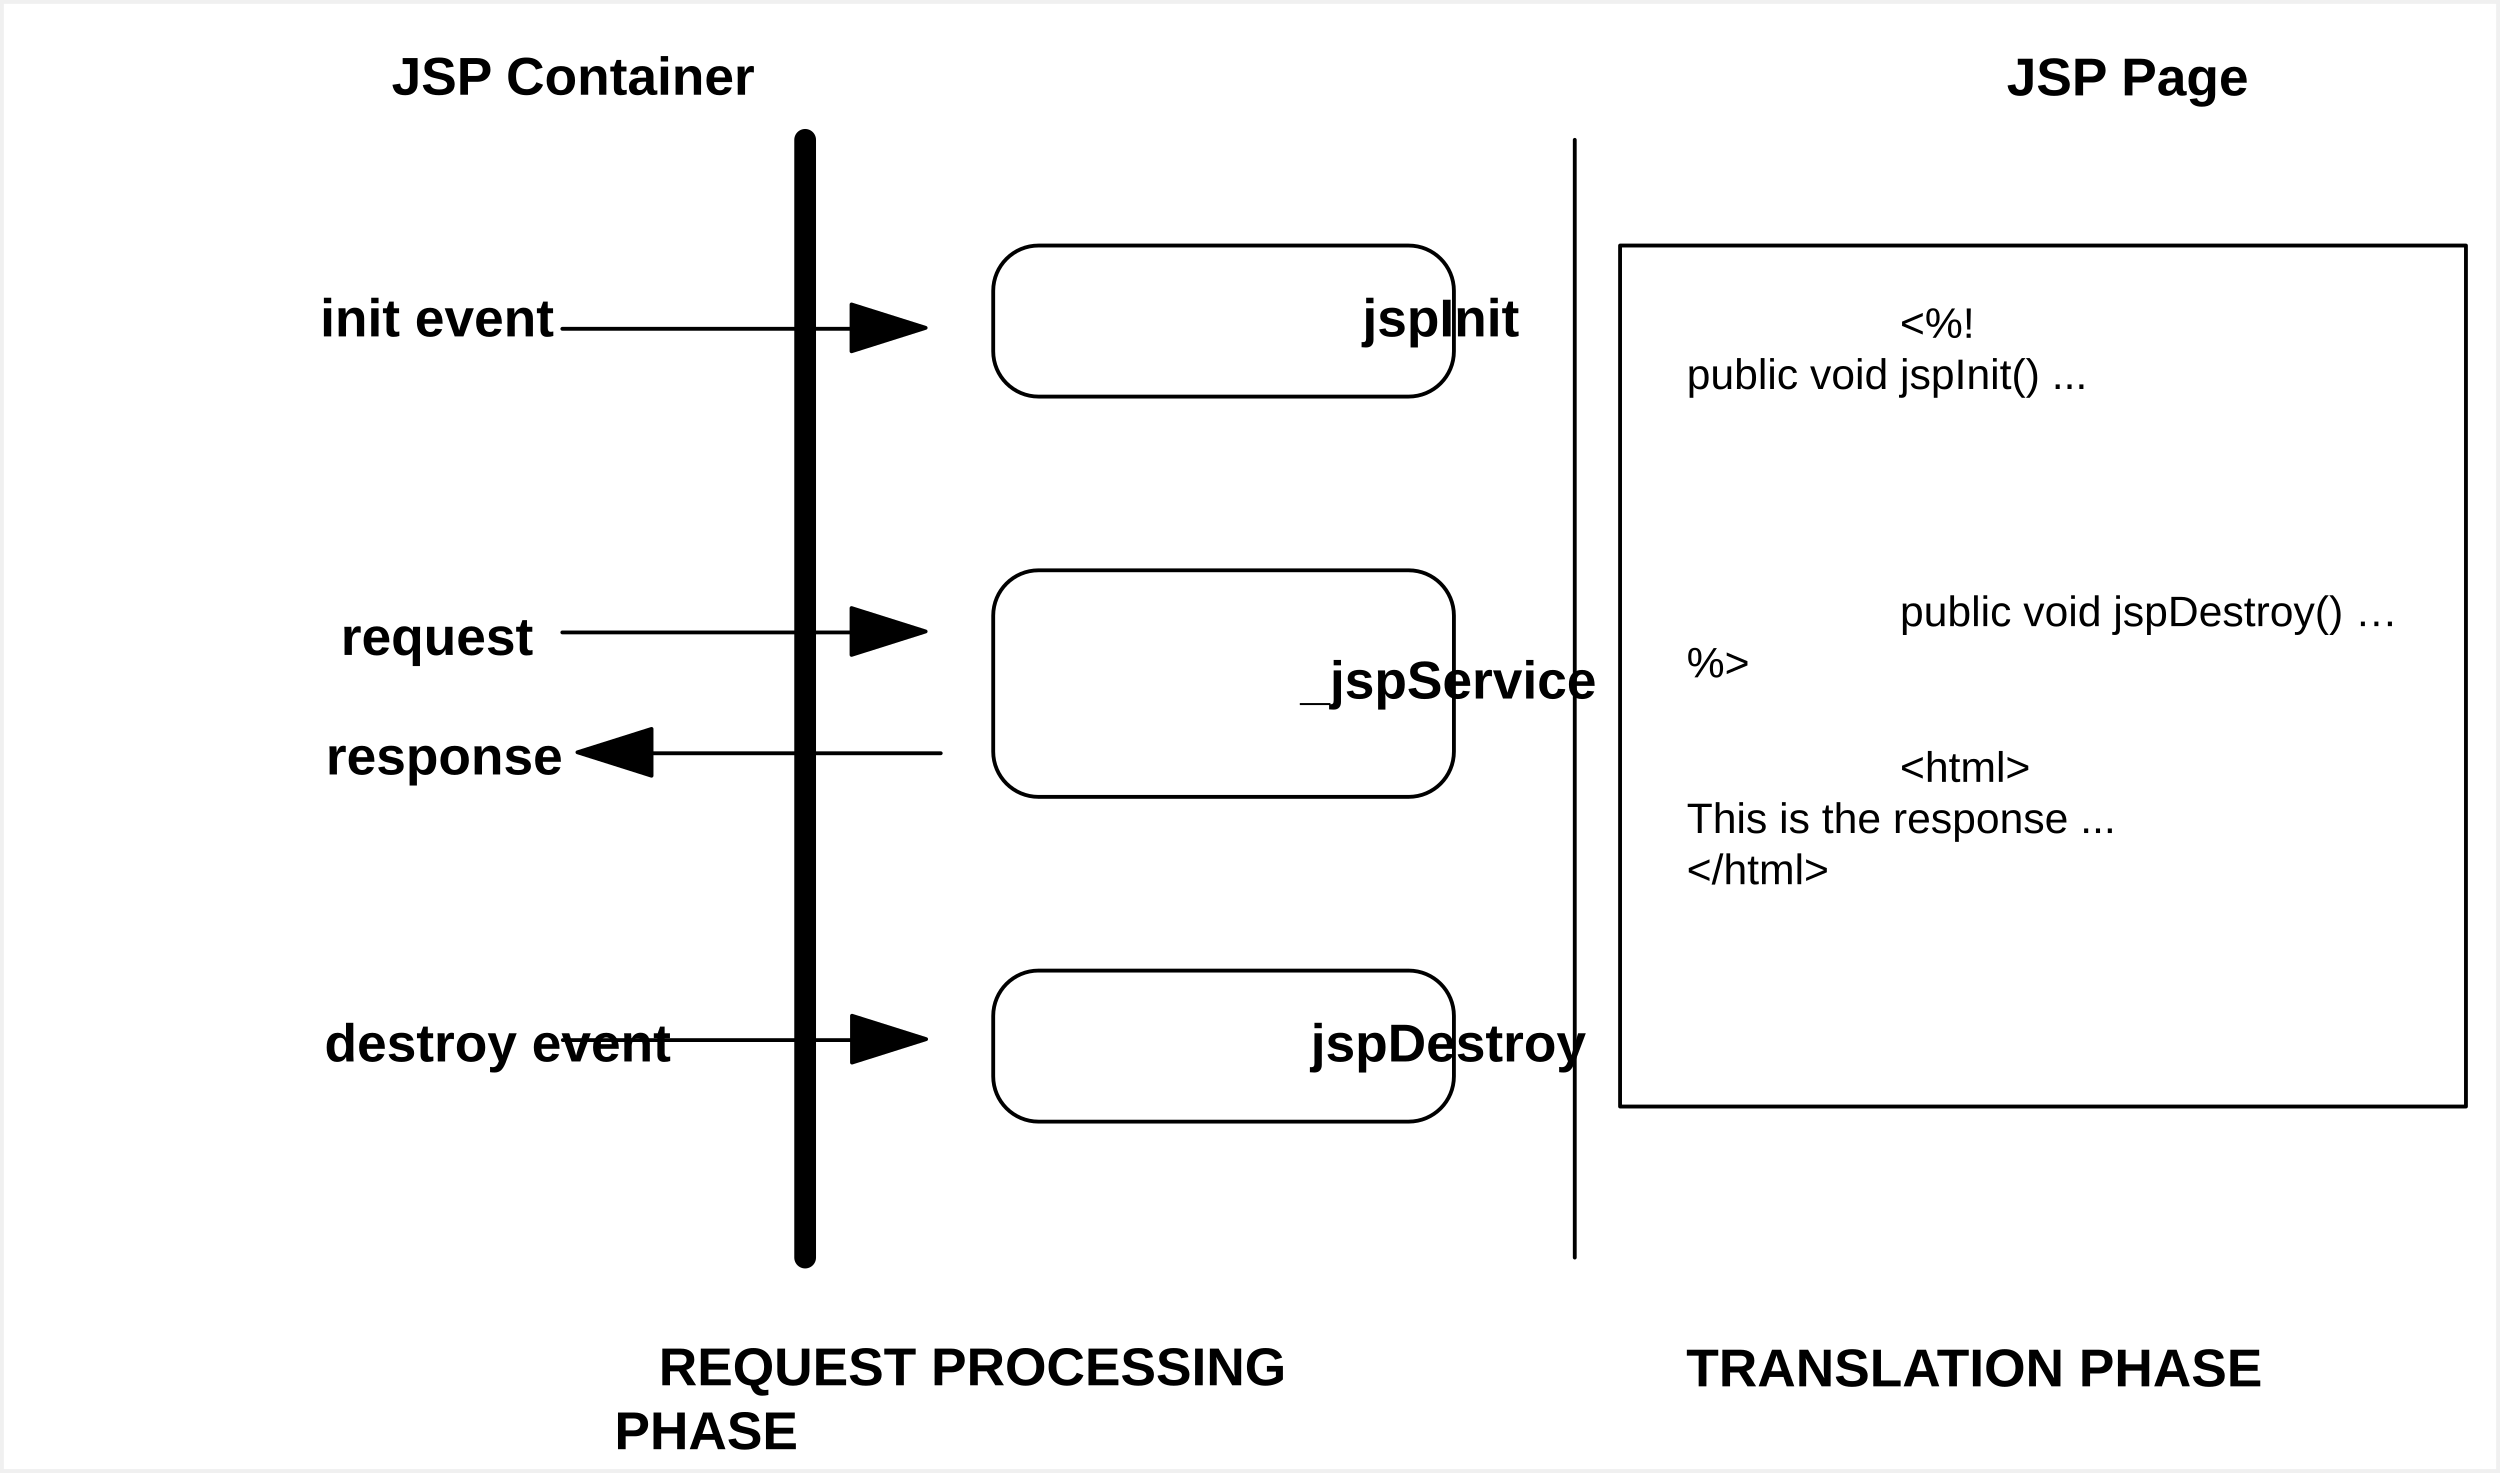
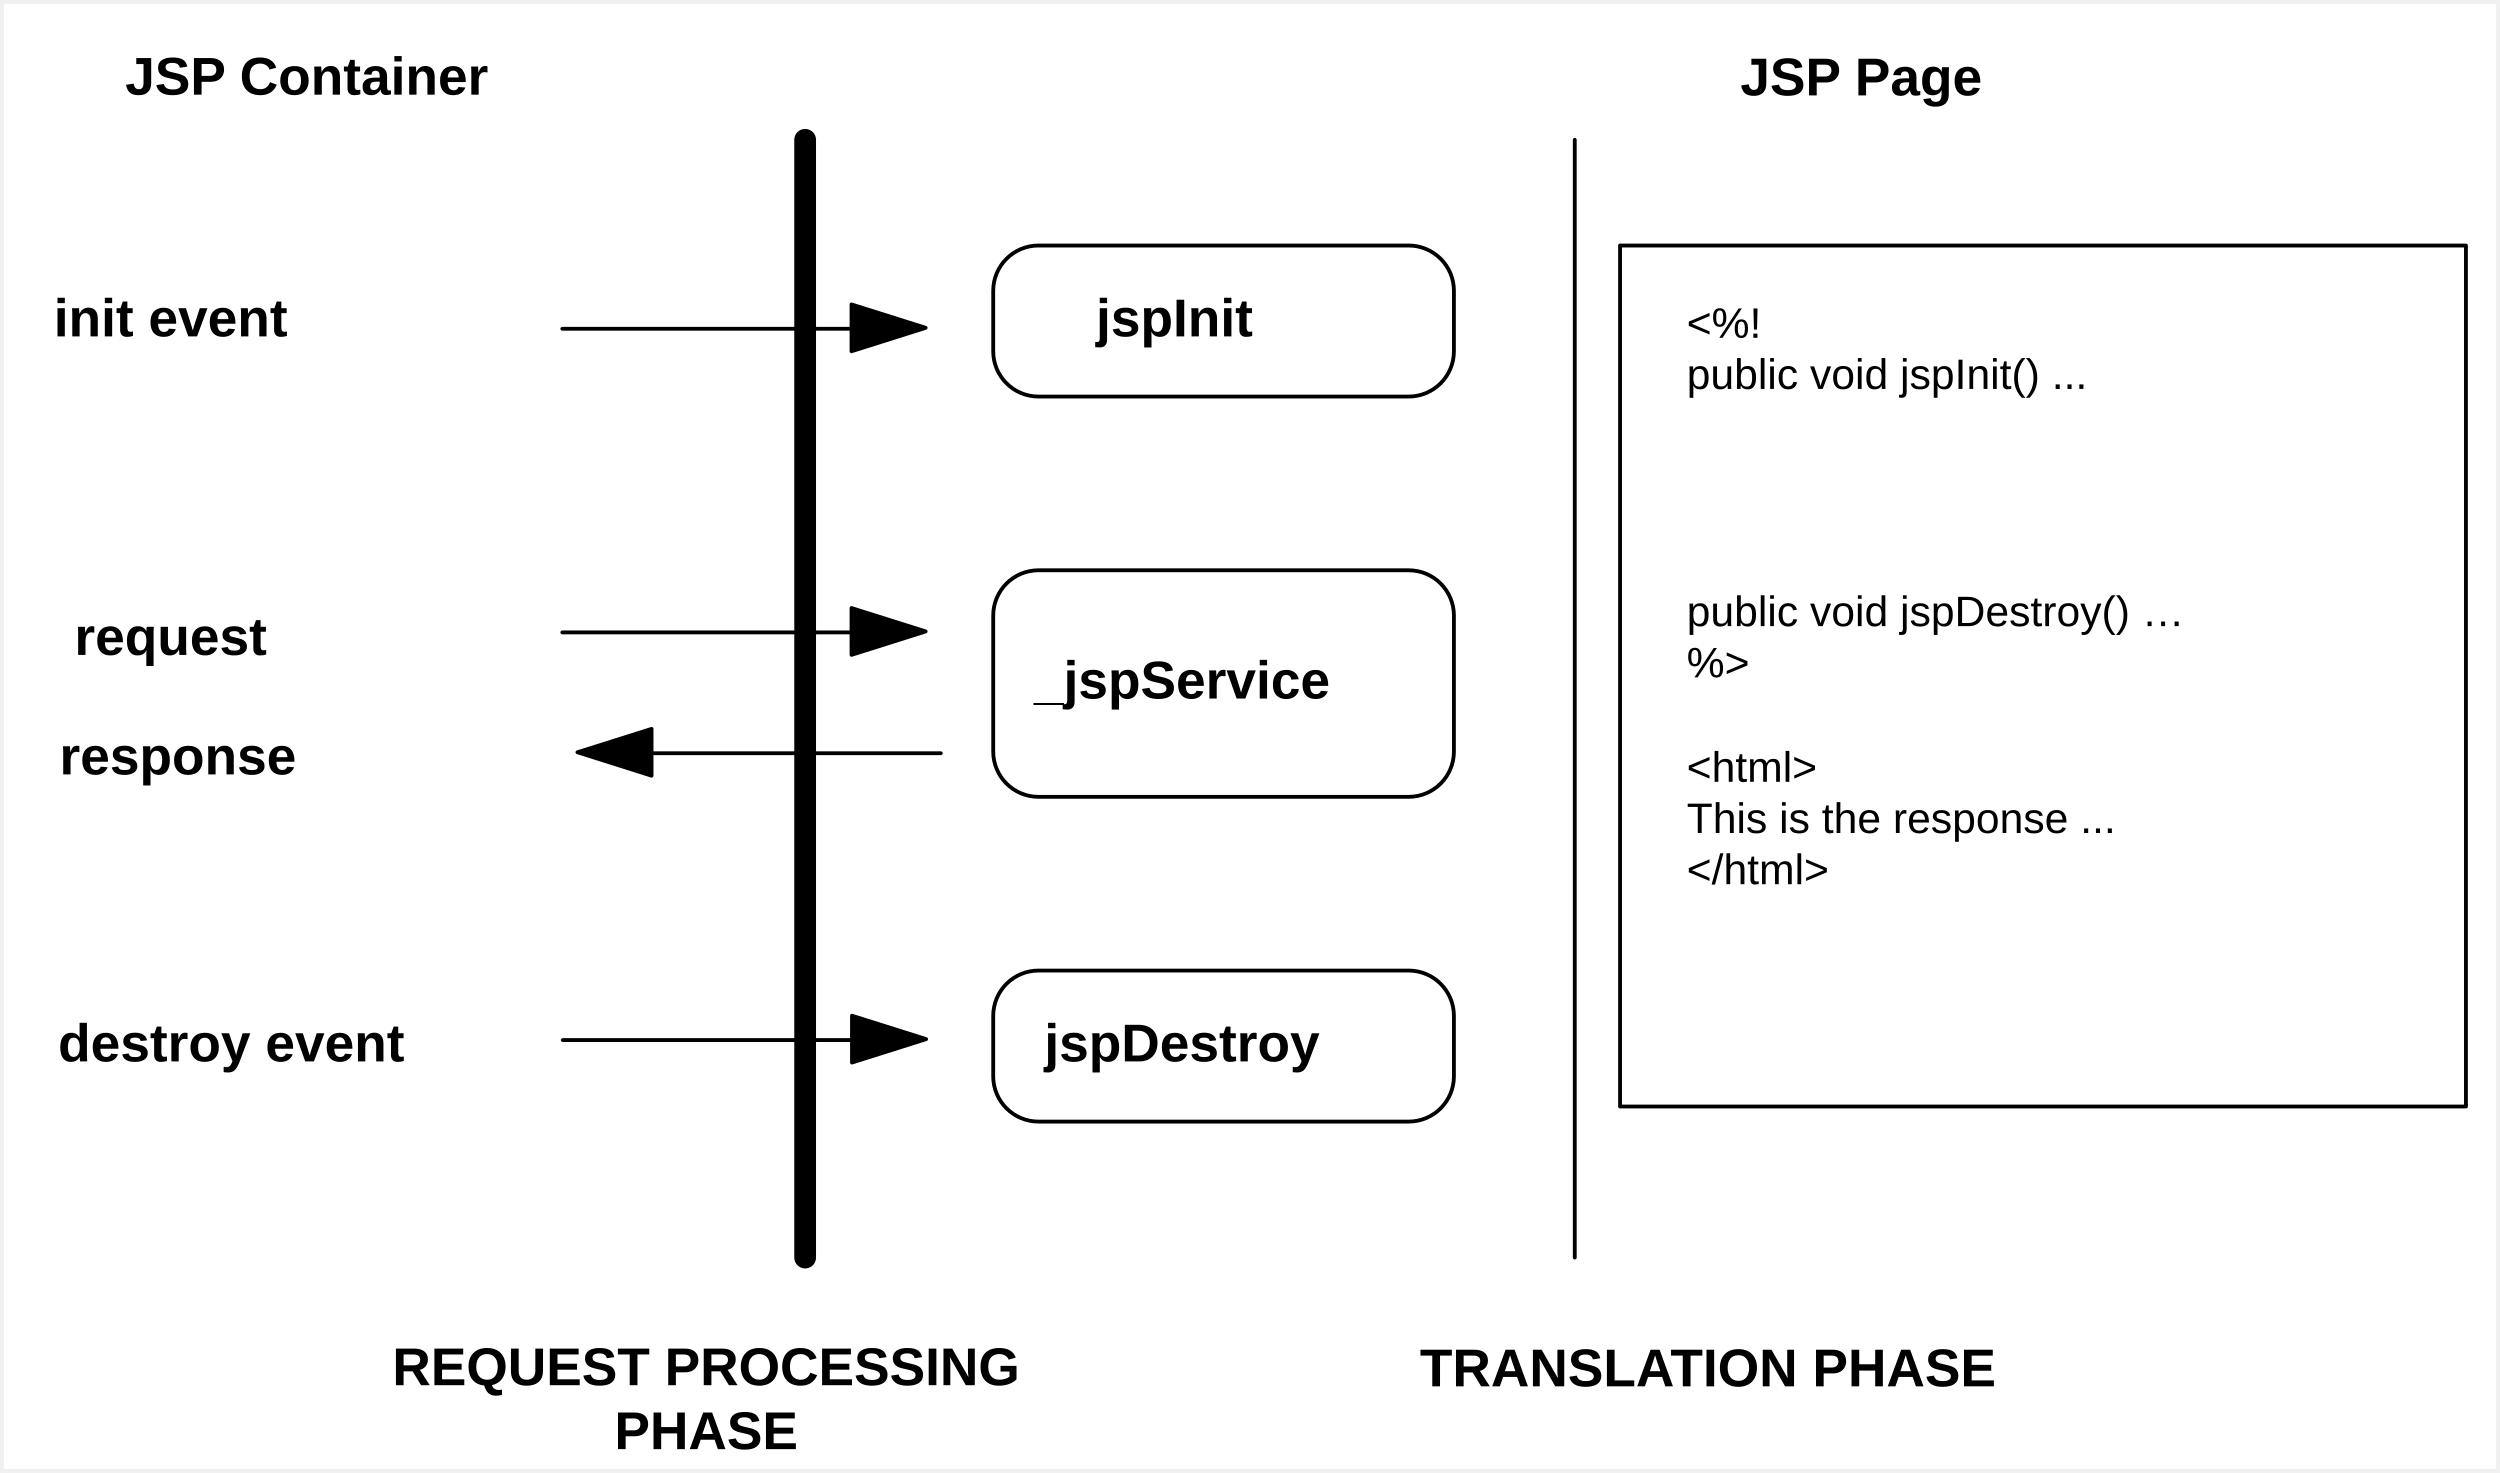
- <svg xmlns="http://www.w3.org/2000/svg" xmlns:ns1="http://schemas.microsoft.com/visio/2003/SVGExtensions/" xmlns:xlink="http://www.w3.org/1999/xlink" width="6.516in" height="3.839in" viewBox="0 0 469.157 276.401" xml:space="preserve" color-interpolation-filters="sRGB" class="st12">
-   <ns1:documentProperties ns1:langID="1040" ns1:metric="true" ns1:viewMarkup="false">
-     <ns1:userDefs>
-       <ns1:ud ns1:nameU="MBSAAddinOutlineVisible" ns1:prompt="" ns1:val="VT0(1):26" />
-     </ns1:userDefs>
-   </ns1:documentProperties>
-   <style type="text/css">
- 	
- 		.st1 {fill:#ffffff;stroke:none;stroke-linecap:round;stroke-linejoin:round;stroke-width:0.72}
- 		.st2 {fill:none;stroke:none;stroke-linecap:round;stroke-linejoin:round;stroke-width:0.72}
- 		.st3 {fill:#000000;font-family:Arial;font-size:0.833em;font-weight:bold}
- 		.st4 {font-size:1em}
- 		.st5 {stroke:#000000;stroke-linecap:round;stroke-linejoin:round;stroke-width:4.08}
- 		.st6 {stroke:#000000;stroke-linecap:round;stroke-linejoin:round;stroke-width:0.72}
- 		.st7 {marker-end:url(#mrkr13-30);stroke:#000000;stroke-linecap:round;stroke-linejoin:round;stroke-width:0.72}
- 		.st8 {fill:#000000;fill-opacity:1;stroke:#000000;stroke-opacity:1;stroke-width:0.222}
- 		.st9 {fill:#000000;stroke:#000000;stroke-linecap:round;stroke-linejoin:round;stroke-width:0.72}
- 		.st10 {fill:#ffffff;stroke:#000000;stroke-linecap:round;stroke-linejoin:round;stroke-width:0.72}
- 		.st11 {fill:#000000;font-family:Arial;font-size:0.667em}
- 		.st12 {fill:none;fill-rule:evenodd;font-size:12;overflow:visible;stroke-linecap:square;stroke-miterlimit:3}
- 	
- 	</style>
+ <svg xmlns="http://www.w3.org/2000/svg" xmlns:xlink="http://www.w3.org/1999/xlink" width="625.542" height="368.534" class="st12" color-interpolation-filters="sRGB" viewBox="0 0 469.157 276.401" xml:space="preserve">
+   <style type="text/css">.st1,.st2{fill:#fff;stroke:none;stroke-linecap:round;stroke-linejoin:round;stroke-width:.72}.st2{fill:none}.st3{fill:#000;font-family:Arial;font-size:.833em;font-weight:700}.st4{font-size:1em}.st5,.st6,.st7{stroke:#000;stroke-linecap:round;stroke-linejoin:round;stroke-width:4.08}.st6,.st7{stroke-width:.72}.st7{marker-end:url(#mrkr13-30)}.st10,.st8,.st9{stroke:#000}.st8,.st9{fill:#000}.st8{fill-opacity:1;stroke-opacity:1;stroke-width:.222}.st10,.st9{stroke-linecap:round;stroke-linejoin:round;stroke-width:.72}.st10{fill:#fff}.st11{fill:#000;font-family:Arial;font-size:.667em}.st12{fill:none;fill-rule:evenodd;font-size:12;overflow:visible;stroke-linecap:square;stroke-miterlimit:3}</style>
  <defs id="Markers">
    <g id="lend13">
-       <path d="M 3 1 L -0 0 L 3 -1 L 3 1 " style="stroke:none" />
+       <path d="M 3 1 L -0 0 L 3 -1 L 3 1" style="stroke:none" />
    </g>
-     <marker id="mrkr13-30" class="st8" ns1:arrowType="13" ns1:arrowSize="2" ns1:setback="13.5" refX="-13.5" orient="auto" markerUnits="strokeWidth">
-       <use xlink:href="#lend13" transform="scale(-4.5,-4.5) " />
+     <marker id="mrkr13-30" class="st8" markerUnits="strokeWidth" orient="auto" refX="-13.5">
+       <use transform="scale(-4.5,-4.5)" xlink:href="#lend13" />
    </marker>
  </defs>
-   <g ns1:mID="0" ns1:index="1" ns1:groupContext="foregroundPage">
-     <ns1:pageProperties ns1:drawingScale="0.0393701" ns1:pageScale="0.0393701" ns1:drawingUnits="24" ns1:shadowOffsetX="8.50394" ns1:shadowOffsetY="-8.50394" />
-     <g id="shape139-1" ns1:mID="139" ns1:groupContext="shape" transform="translate(0.72,-0.72)">
-       <rect x="0" y="1.44" width="467.717" height="274.961" class="st1" />
+   <g>
+     <g id="shape139-1" transform="translate(0.72,-0.72)">
+       <rect width="467.717" height="274.961" x="0" y="1.44" class="st1" />
    </g>
-     <g id="shape11-3" ns1:mID="11" ns1:groupContext="shape" transform="translate(318.073,-252.876)">
-       <ns1:textBlock ns1:margins="rect(4,4,4,4)" ns1:tabSpace="42.5197" />
-       <ns1:textRect cx="31.309" cy="267.769" width="62.62" height="17.263" />
-       <rect x="0" y="259.138" width="62.617" height="17.263" class="st2" />
-       <text x="8.52" y="270.77" class="st3" ns1:langID="1040">
-         <ns1:paragraph ns1:horizAlign="1" />
-         <ns1:tabList />JSP Page</text>
+     <g id="shape11-3" transform="translate(318.073,-252.876)">
+       <rect width="62.617" height="17.263" x="0" y="259.138" class="st2" />
+       <text x="8.52" y="270.77" class="st3">JSP Page</text>
    </g>
-     <g id="shape12-6" ns1:mID="12" ns1:groupContext="shape" transform="translate(258.418,-10.6094)">
-       <ns1:textBlock ns1:margins="rect(4,4,4,4)" ns1:tabSpace="42.5197" />
-       <ns1:textRect cx="62.49" cy="267.769" width="124.98" height="17.263" />
-       <rect x="0" y="259.138" width="124.98" height="17.263" class="st2" />
-       <text x="8.04" y="270.77" class="st3" ns1:langID="1040">
-         <ns1:paragraph ns1:horizAlign="1" />
-         <ns1:tabList />TRANSLATION PHASE</text>
+     <g id="shape12-6" transform="translate(258.418,-10.6094)">
+       <rect width="124.98" height="17.263" x="0" y="259.138" class="st2" />
+       <text x="8.04" y="270.77" class="st3">TRANSLATION PHASE</text>
    </g>
-     <g id="shape144-9" ns1:mID="144" ns1:groupContext="shape" transform="translate(68.7515,-1.91409)">
-       <ns1:textBlock ns1:margins="rect(4,4,4,4)" ns1:tabSpace="42.5197" />
-       <ns1:textRect cx="63.779" cy="264.871" width="127.56" height="23.06" />
-       <rect x="0" y="253.341" width="127.559" height="23.06" class="st2" />
-       <text x="4.88" y="261.87" class="st3" ns1:langID="1040">
-         <ns1:paragraph ns1:horizAlign="1" />
-         <ns1:tabList />REQUEST PROCESSING <ns1:newlineChar />
-         <tspan x="46.55" dy="1.2em" class="st4">PHASE</tspan>
+     <g id="shape144-9" transform="translate(68.7515,-1.91409)">
+       <rect width="127.559" height="23.06" x="0" y="253.341" class="st2" />
+       <text x="4.88" y="261.87" class="st3">REQUEST PROCESSING <tspan x="46.55" class="st4" dy="1.2em">PHASE</tspan>
      </text>
    </g>
-     <g id="shape1-13" ns1:mID="1" ns1:groupContext="shape" transform="translate(427.496,235.996) rotate(90) scale(-1,1)">
+     <g id="shape1-13" transform="translate(427.496,235.996) rotate(90) scale(-1,1)">
      <path d="M0 276.4 L209.76 276.4" class="st5" />
    </g>
-     <g id="shape2-16" ns1:mID="2" ns1:groupContext="shape" transform="translate(3.55465,-253.003)">
-       <ns1:textBlock ns1:margins="rect(4,4,4,4)" ns1:tabSpace="42.5197" />
-       <ns1:textRect cx="54.113" cy="267.769" width="108.23" height="17.263" />
-       <rect x="0" y="259.138" width="108.227" height="17.263" class="st2" />
-       <text x="19.94" y="270.77" class="st3" ns1:langID="1040">
-         <ns1:paragraph ns1:horizAlign="1" />
-         <ns1:tabList />JSP Container</text>
+     <g id="shape2-16" transform="translate(3.55465,-253.003)">
+       <rect width="108.227" height="17.263" x="0" y="259.138" class="st2" />
+       <text x="19.94" y="270.77" class="st3">JSP Container</text>
    </g>
-     <g id="shape3-19" ns1:mID="3" ns1:groupContext="shape" transform="translate(571.924,235.996) rotate(90) scale(-1,1)">
+     <g id="shape3-19" transform="translate(571.924,235.996) rotate(90) scale(-1,1)">
      <path d="M0 276.4 L209.76 276.4" class="st6" />
    </g>
-     <g id="shape4-22" ns1:mID="4" ns1:groupContext="shape" transform="translate(3.55465,-207.649)">
-       <ns1:textBlock ns1:margins="rect(4,4,4,4)" ns1:tabSpace="42.5197" />
-       <ns1:textRect cx="28.474" cy="267.769" width="56.95" height="17.263" />
-       <rect x="0" y="259.138" width="56.948" height="17.263" class="st2" />
-       <text x="6.53" y="270.77" class="st3" ns1:langID="1040">
-         <ns1:paragraph ns1:horizAlign="1" />
-         <ns1:tabList />init event</text>
+     <g id="shape4-22" transform="translate(3.55465,-207.649)">
+       <rect width="56.948" height="17.263" x="0" y="259.138" class="st2" />
+       <text x="6.53" y="270.77" class="st3">init event</text>
    </g>
-     <g id="shape5-25" ns1:mID="5" ns1:groupContext="shape" transform="translate(105.526,395.076) scale(1,-1)">
+     <g id="shape5-25" transform="translate(105.526,395.076) scale(1,-1)">
      <path d="M0 276.4 L58.3 276.4" class="st7" />
    </g>
-     <g id="shape6-31" ns1:mID="6" ns1:groupContext="shape" transform="translate(436.199,114.106) rotate(90)">
+     <g id="shape6-31" transform="translate(436.199,114.106) rotate(90)">
      <path d="M8.79 276.4 L0 276.4 L4.39 262.49 L8.79 276.4 Z" class="st9" />
    </g>
-     <g id="shape9-33" ns1:mID="9" ns1:groupContext="shape" transform="translate(3.55465,-147.866)">
-       <ns1:textBlock ns1:margins="rect(4,4,4,4)" ns1:tabSpace="42.5197" />
-       <ns1:textRect cx="28.474" cy="267.769" width="56.95" height="17.263" />
-       <rect x="0" y="259.138" width="56.948" height="17.263" class="st2" />
-       <text x="10.41" y="270.77" class="st3" ns1:langID="1040">
-         <ns1:paragraph ns1:horizAlign="1" />
-         <ns1:tabList />request</text>
+     <g id="shape9-33" transform="translate(3.55465,-147.866)">
+       <rect width="56.948" height="17.263" x="0" y="259.138" class="st2" />
+       <text x="10.41" y="270.77" class="st3">request</text>
    </g>
-     <g id="shape10-36" ns1:mID="10" ns1:groupContext="shape" transform="translate(4.92236,-125.444)">
-       <ns1:textBlock ns1:margins="rect(4,4,4,4)" ns1:tabSpace="42.5197" />
-       <ns1:textRect cx="28.474" cy="267.769" width="56.95" height="17.263" />
-       <rect x="0" y="259.138" width="56.948" height="17.263" class="st2" />
-       <text x="6.24" y="270.77" class="st3" ns1:langID="1040">
-         <ns1:paragraph ns1:horizAlign="1" />
-         <ns1:tabList />response</text>
+     <g id="shape10-36" transform="translate(4.92236,-125.444)">
+       <rect width="56.948" height="17.263" x="0" y="259.138" class="st2" />
+       <text x="6.24" y="270.77" class="st3">response</text>
    </g>
-     <g id="shape7-39" ns1:mID="7" ns1:groupContext="shape" transform="translate(176.544,417.753) rotate(180)">
+     <g id="shape7-39" transform="translate(176.544,417.753) rotate(180)">
      <path d="M0 276.4 L58.3 276.4" class="st7" />
    </g>
-     <g id="shape8-44" ns1:mID="8" ns1:groupContext="shape" transform="translate(-154.129,136.783) rotate(-90) scale(-1,1)">
+     <g id="shape8-44" transform="translate(-154.129,136.783) rotate(-90) scale(-1,1)">
      <path d="M8.79 276.4 L0 276.4 L4.39 262.49 L8.79 276.4 Z" class="st9" />
    </g>
-     <g id="shape13-46" ns1:mID="13" ns1:groupContext="shape" transform="translate(105.526,338.1) scale(1,-1)">
+     <g id="shape13-46" transform="translate(105.526,338.1) scale(1,-1)">
      <path d="M0 276.4 L58.3 276.4" class="st7" />
    </g>
-     <g id="shape14-51" ns1:mID="14" ns1:groupContext="shape" transform="translate(436.199,57.1294) rotate(90)">
+     <g id="shape14-51" transform="translate(436.199,57.1294) rotate(90)">
      <path d="M8.79 276.4 L0 276.4 L4.39 262.49 L8.79 276.4 Z" class="st9" />
    </g>
-     <g id="shape15-53" ns1:mID="15" ns1:groupContext="shape" transform="translate(3.64411,-71.5861)">
-       <ns1:textBlock ns1:margins="rect(4,4,4,4)" ns1:tabSpace="42.5197" />
-       <ns1:textRect cx="39.768" cy="267.769" width="79.54" height="17.263" />
-       <rect x="0" y="259.138" width="79.536" height="17.263" class="st2" />
-       <text x="7.26" y="270.77" class="st3" ns1:langID="1040">
-         <ns1:paragraph ns1:horizAlign="1" />
-         <ns1:tabList />destroy event</text>
+     <g id="shape15-53" transform="translate(3.64411,-71.5861)">
+       <rect width="79.536" height="17.263" x="0" y="259.138" class="st2" />
+       <text x="7.26" y="270.77" class="st3">destroy event</text>
    </g>
-     <g id="shape16-56" ns1:mID="16" ns1:groupContext="shape" transform="translate(105.615,471.583) scale(1,-1)">
+     <g id="shape16-56" transform="translate(105.615,471.583) scale(1,-1)">
      <path d="M0 276.4 L58.3 276.4" class="st7" />
    </g>
-     <g id="shape17-61" ns1:mID="17" ns1:groupContext="shape" transform="translate(436.289,190.613) rotate(90)">
+     <g id="shape17-61" transform="translate(436.289,190.613) rotate(90)">
      <path d="M8.79 276.4 L0 276.4 L4.39 262.49 L8.79 276.4 Z" class="st9" />
    </g>
-     <g id="shape18-63" ns1:mID="18" ns1:groupContext="shape" transform="translate(186.389,-201.98)">
-       <rect x="0" y="248.054" width="86.457" height="28.346" rx="8.504" ry="8.504" class="st10" />
+     <g id="shape18-63" transform="translate(186.389,-201.98)">
+       <rect width="86.457" height="28.346" x="0" y="248.054" class="st10" rx="8.504" ry="8.504" />
    </g>
-     <g id="shape19-65" ns1:mID="19" ns1:groupContext="shape" transform="translate(196.311,-207.649)">
-       <ns1:textBlock ns1:margins="rect(4,4,4,4)" ns1:tabSpace="42.5197" />
-       <ns1:textRect cx="24.095" cy="267.769" width="48.19" height="17.263" />
-       <rect x="0" y="259.138" width="48.189" height="17.263" class="st2" />
-       <text x="9.37" y="270.77" class="st3" ns1:langID="1040">
-         <ns1:paragraph ns1:horizAlign="1" />
-         <ns1:tabList />jspInit</text>
+     <g id="shape19-65" transform="translate(196.311,-207.649)">
+       <rect width="48.189" height="17.263" x="0" y="259.138" class="st2" />
+       <text x="9.37" y="270.77" class="st3">jspInit</text>
    </g>
-     <g id="shape20-68" ns1:mID="20" ns1:groupContext="shape" transform="translate(186.389,-126.862)">
-       <rect x="0" y="233.881" width="86.457" height="42.52" rx="8.504" ry="8.504" class="st10" />
+     <g id="shape20-68" transform="translate(186.389,-126.862)">
+       <rect width="86.457" height="42.52" x="0" y="233.881" class="st10" rx="8.504" ry="8.504" />
    </g>
-     <g id="shape21-70" ns1:mID="21" ns1:groupContext="shape" transform="translate(187.807,-135.366)">
-       <ns1:textBlock ns1:margins="rect(4,4,4,4)" ns1:tabSpace="42.5197" />
-       <ns1:textRect cx="34.016" cy="263.453" width="68.04" height="25.895" />
-       <rect x="0" y="250.506" width="68.031" height="25.895" class="st2" />
-       <text x="6.22" y="266.45" class="st3" ns1:langID="1040">
-         <ns1:paragraph ns1:horizAlign="1" />
-         <ns1:tabList />_jspService</text>
+     <g id="shape21-70" transform="translate(187.807,-135.366)">
+       <rect width="68.031" height="25.895" x="0" y="250.506" class="st2" />
+       <text x="6.22" y="266.45" class="st3">_jspService</text>
    </g>
-     <g id="shape22-73" ns1:mID="22" ns1:groupContext="shape" transform="translate(186.389,-65.9169)">
-       <rect x="0" y="248.054" width="86.457" height="28.346" rx="8.504" ry="8.504" class="st10" />
+     <g id="shape22-73" transform="translate(186.389,-65.9169)">
+       <rect width="86.457" height="28.346" x="0" y="248.054" class="st10" rx="8.504" ry="8.504" />
    </g>
-     <g id="shape23-75" ns1:mID="23" ns1:groupContext="shape" transform="translate(190.641,-71.5861)">
-       <ns1:textBlock ns1:margins="rect(4,4,4,4)" ns1:tabSpace="42.5197" />
-       <ns1:textRect cx="31.181" cy="267.769" width="62.37" height="17.263" />
-       <rect x="0" y="259.138" width="62.362" height="17.263" class="st2" />
-       <text x="5.34" y="270.77" class="st3" ns1:langID="1040">
-         <ns1:paragraph ns1:horizAlign="1" />
-         <ns1:tabList />jspDestroy</text>
+     <g id="shape23-75" transform="translate(190.641,-71.5861)">
+       <rect width="62.362" height="17.263" x="0" y="259.138" class="st2" />
+       <text x="5.34" y="270.77" class="st3">jspDestroy</text>
    </g>
-     <g id="shape24-78" ns1:mID="24" ns1:groupContext="shape" transform="translate(304.027,-68.7515)">
-       <rect x="0" y="114.826" width="158.74" height="161.575" class="st10" />
+     <g id="shape24-78" transform="translate(304.027,-68.7515)">
+       <rect width="158.74" height="161.575" x="0" y="114.826" class="st10" />
    </g>
-     <g id="shape25-80" ns1:mID="25" ns1:groupContext="shape" transform="translate(312.531,-196.311)">
-       <ns1:textBlock ns1:margins="rect(4,4,4,4)" ns1:tabSpace="42.5197" />
-       <ns1:textRect cx="65.261" cy="262.1" width="130.53" height="28.602" />
-       <rect x="0" y="247.799" width="130.521" height="28.602" class="st2" />
-       <text x="4" y="259.7" class="st11" ns1:langID="1040">
-         <ns1:paragraph />
-         <ns1:tabList />&lt;%!<ns1:newlineChar />
-         <tspan x="4" dy="1.2em" class="st4">public void jspInit</tspan>() ...</text>
+     <g id="shape25-80" transform="translate(312.531,-196.311)">
+       <rect width="130.521" height="28.602" x="0" y="247.799" class="st2" />
+       <text x="4" y="259.7" class="st11">&lt;%!<tspan x="4" class="st4" dy="1.2em">public void jspInit</tspan>() ...</text>
    </g>
-     <g id="shape26-84" ns1:mID="26" ns1:groupContext="shape" transform="translate(312.531,-142.197)">
-       <ns1:textBlock ns1:margins="rect(4,4,4,4)" ns1:tabSpace="42.5197" />
-       <ns1:textRect cx="65.261" cy="262.1" width="130.53" height="28.602" />
-       <rect x="0" y="247.799" width="130.521" height="28.602" class="st2" />
-       <text x="4" y="259.7" class="st11" ns1:langID="1040">
-         <ns1:paragraph />
-         <ns1:tabList />public void jspDestroy() …<ns1:newlineChar />
-         <tspan x="4" dy="1.2em" class="st4">%</tspan>&gt;</text>
+     <g id="shape26-84" transform="translate(312.531,-142.197)">
+       <rect width="130.521" height="28.602" x="0" y="247.799" class="st2" />
+       <text x="4" y="259.7" class="st11">public void jspDestroy() …<tspan x="4" class="st4" dy="1.2em">%</tspan>&gt;</text>
    </g>
-     <g id="shape27-88" ns1:mID="27" ns1:groupContext="shape" transform="translate(312.531,-102.512)">
-       <ns1:textBlock ns1:margins="rect(4,4,4,4)" ns1:tabSpace="42.5197" />
-       <ns1:textRect cx="65.261" cy="256.431" width="130.53" height="39.94" />
-       <rect x="0" y="236.46" width="130.521" height="39.94" class="st2" />
-       <text x="4" y="249.23" class="st11" ns1:langID="1040">
-         <ns1:paragraph />
-         <ns1:tabList />&lt;html&gt;<ns1:newlineChar />
-         <tspan x="4" dy="1.2em" class="st4">This is the response </tspan>...<ns1:newlineChar />
-         <tspan x="4" dy="1.2em" class="st4">&lt;</tspan>/html&gt;</text>
+     <g id="shape27-88" transform="translate(312.531,-102.512)">
+       <rect width="130.521" height="39.94" x="0" y="236.46" class="st2" />
+       <text x="4" y="249.23" class="st11">&lt;html&gt;<tspan x="4" class="st4" dy="1.2em">This is the response </tspan>...<tspan x="4" class="st4" dy="1.2em">&lt;</tspan>/html&gt;</text>
    </g>
  </g>
</svg>
